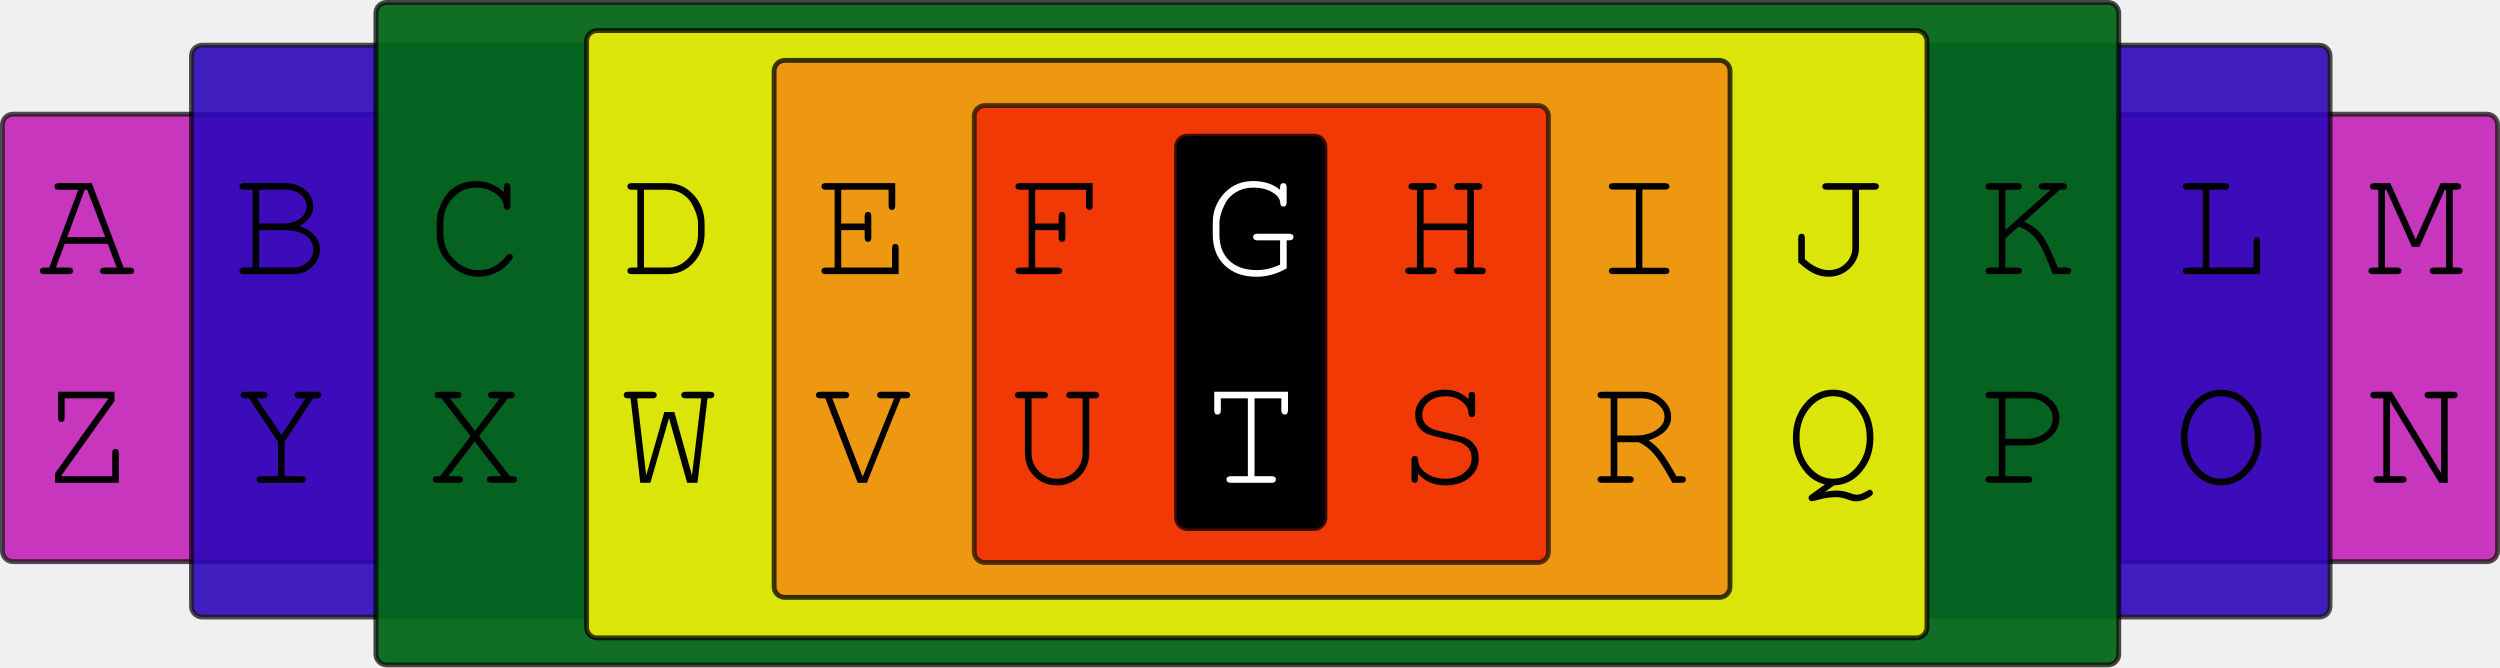
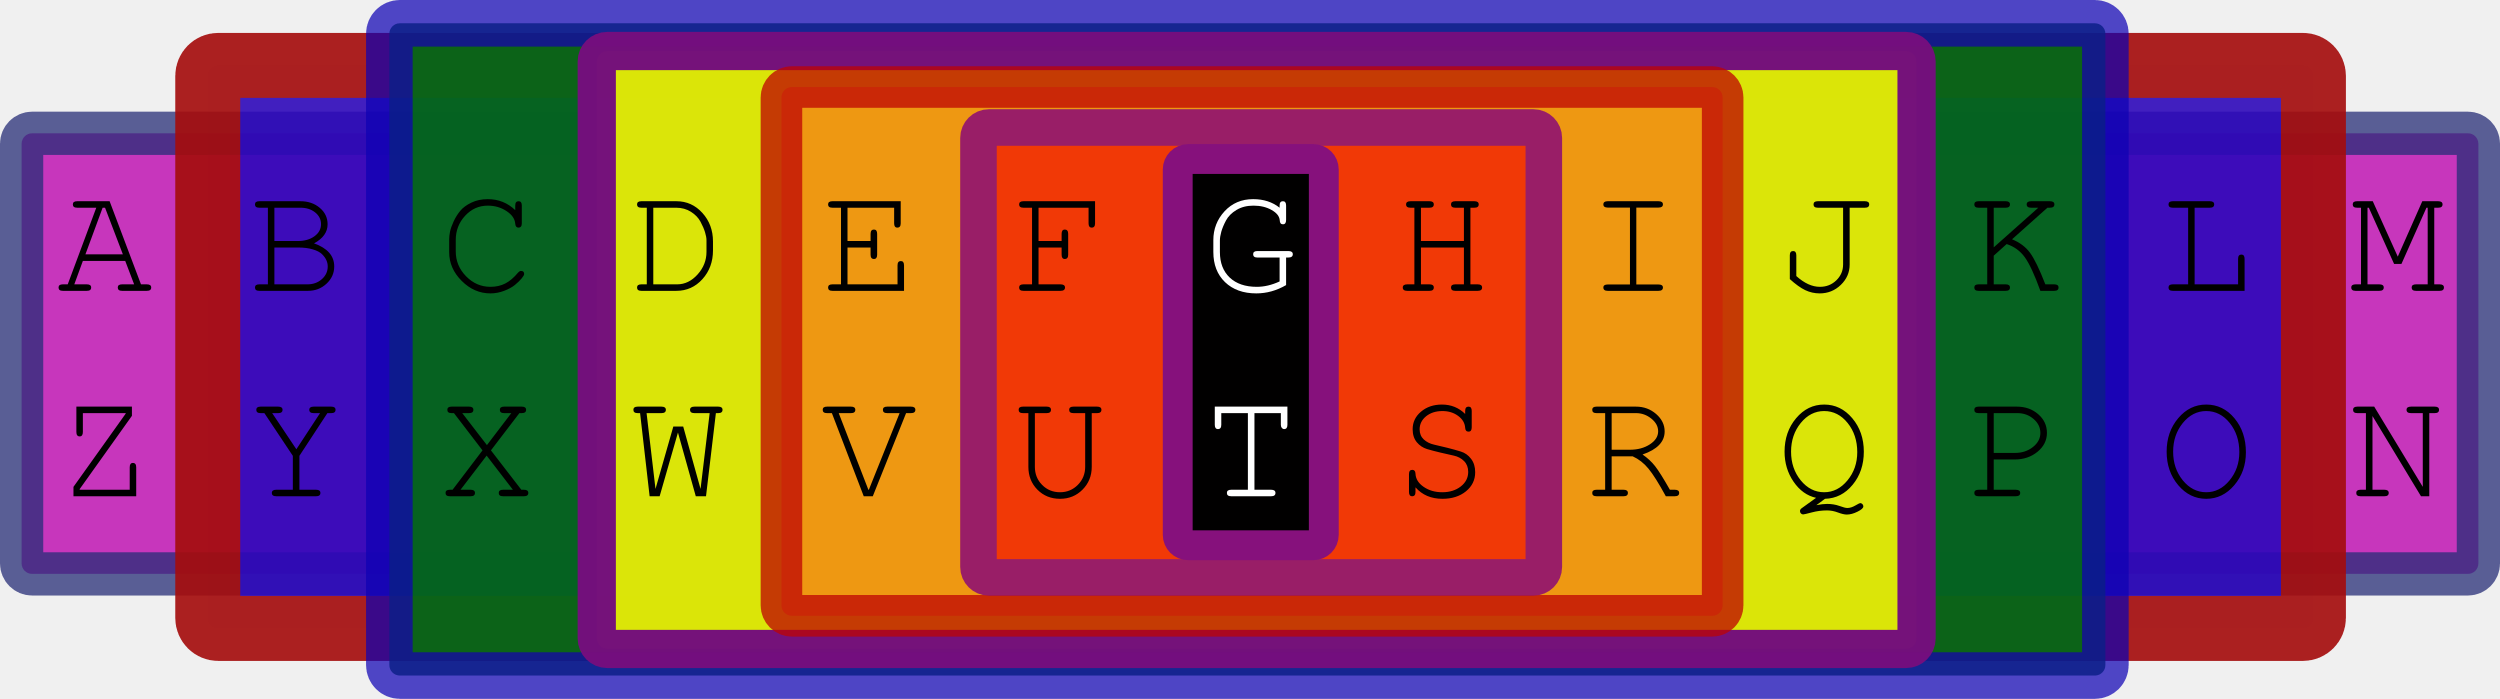
- <svg xmlns="http://www.w3.org/2000/svg" viewBox="0 0 556.631 148.581" version="1.1" id="svg5">
+ <svg xmlns="http://www.w3.org/2000/svg" viewBox="0 0 565.324 158.029" version="1.1" id="svg5">
  <defs id="defs2" />
-   <g id="layer1" transform="translate(-53.4668,-27.59777)">
-     <rect style="opacity:0.916;fill:#bd0bb0;fill-rule:evenodd;stroke:#000000;stroke-width:1.085;stroke-linecap:round;stroke-linejoin:round;stroke-opacity:0.748;fill-opacity:0.882" id="rect19906" width="555.546" height="99.633" x="54.009" y="53.016" ry="2.367" />
-     <rect style="opacity:0.917;fill:#2e07bb;fill-rule:evenodd;stroke:#000000;stroke-width:1.085;stroke-linecap:round;stroke-linejoin:round;stroke-opacity:0.748;fill-opacity:0.969" id="rect19908" width="476.154" height="127.32" x="96.1" y="37.661" ry="2.367" />
-     <rect style="opacity:0.952;fill:#036718;fill-rule:evenodd;stroke:#000000;stroke-width:1.085;stroke-linecap:round;stroke-linejoin:round;stroke-opacity:0.748;fill-opacity:0.988" id="rect19910" width="388.044" height="147.495" x="137.165" y="28.14" ry="2.367" />
-     <rect style="opacity:0.983;fill:#dfe808;fill-rule:evenodd;stroke:#000000;stroke-width:1.085;stroke-linecap:round;stroke-linejoin:round;stroke-opacity:0.748;fill-opacity:0.996" id="rect19912" width="298.447" height="135.213" x="184.064" y="34.407" ry="2.367" />
-     <rect style="opacity:1;fill:#ee9812;fill-rule:evenodd;stroke:#000000;stroke-width:1.085;stroke-linecap:round;stroke-linejoin:round;stroke-opacity:0.748;fill-opacity:1" id="rect19914" width="212.834" height="119.569" x="225.828" y="41.04" ry="2.367" />
-     <rect style="opacity:0.883;fill:#f22d05;fill-rule:evenodd;stroke:#000000;stroke-width:1.085;stroke-linecap:round;stroke-linejoin:round;stroke-opacity:0.748;fill-opacity:1" id="rect19916" width="127.845" height="101.739" x="270.383" y="51.097" ry="2.367" />
-     <rect style="opacity:1;fill:#010000;fill-rule:evenodd;stroke:#000000;stroke-width:1.085;stroke-linecap:round;stroke-linejoin:round;stroke-opacity:0.748;fill-opacity:1" id="rect19918" width="33.033" height="87.34" x="315.438" y="57.924" ry="2.367" />
+   <g id="layer1" transform="translate(-49.12064,-22.87368)">
+     <rect style="opacity:0.916;fill:#bd0bb0;fill-opacity:0.882;fill-rule:evenodd;stroke:#151d6d;stroke-width:9.778;stroke-linecap:round;stroke-linejoin:round;stroke-miterlimit:4;stroke-dasharray:none;stroke-opacity:0.748" id="rect19906" width="555.546" height="99.633" x="54.009" y="53.016" ry="2.367" />
+     <rect style="opacity:0.917;fill:#2e07bb;fill-opacity:0.969;fill-rule:evenodd;stroke:#a40c0c;stroke-width:14.691;stroke-linecap:round;stroke-linejoin:round;stroke-miterlimit:4;stroke-dasharray:none;stroke-opacity:0.996" id="rect19908" width="476.154" height="127.32" x="96.1" y="37.661" ry="2.367" />
+     <rect style="opacity:0.952;fill:#036718;fill-opacity:0.988;fill-rule:evenodd;stroke:#0c00b3;stroke-width:10.534;stroke-linecap:round;stroke-linejoin:round;stroke-miterlimit:4;stroke-dasharray:none;stroke-opacity:0.748" id="rect19910" width="388.044" height="147.495" x="137.165" y="28.14" ry="2.367" />
+     <rect style="opacity:0.983;fill:#dfe808;fill-opacity:0.996;fill-rule:evenodd;stroke:#750e7e;stroke-width:8.644;stroke-linecap:round;stroke-linejoin:round;stroke-miterlimit:4;stroke-dasharray:none;stroke-opacity:0.988" id="rect19912" width="298.447" height="135.213" x="184.064" y="34.407" ry="2.367" />
+     <rect style="opacity:1;fill:#ee9812;fill-opacity:1;fill-rule:evenodd;stroke:#be0303;stroke-width:9.4;stroke-linecap:round;stroke-linejoin:round;stroke-miterlimit:4;stroke-dasharray:none;stroke-opacity:0.748" id="rect19914" width="212.834" height="119.569" x="225.828" y="42.557" ry="2.367" />
+     <rect style="opacity:0.883;fill:#f22d05;fill-opacity:1;fill-rule:evenodd;stroke:#8e0f72;stroke-width:8.266;stroke-linecap:round;stroke-linejoin:round;stroke-miterlimit:4;stroke-dasharray:none;stroke-opacity:1" id="rect19916" width="127.845" height="101.739" x="270.383" y="51.704" ry="2.367" />
+     <rect style="opacity:1;fill:#010000;fill-opacity:1;fill-rule:evenodd;stroke:#86117c;stroke-width:6.754;stroke-linecap:round;stroke-linejoin:round;stroke-miterlimit:4;stroke-dasharray:none;stroke-opacity:1" id="rect19918" width="33.033" height="87.34" x="315.438" y="58.835" ry="2.367" />
    <text xml:space="preserve" style="font-size:36px;line-height:1.25;font-family:sans-serif;stroke-width:0.265" x="62.03" y="88.639" id="text2014">
      <tspan id="tspan2012" style="font-style:normal;font-variant:normal;font-weight:normal;font-stretch:normal;font-size:36px;font-family:FreeMono;-inkscape-font-specification:'FreeMono, Normal';font-variant-ligatures:normal;font-variant-caps:normal;font-variant-numeric:normal;font-variant-east-asian:normal;fill:#000000;fill-opacity:1;stroke-width:0.265" x="62.03" y="88.639">A B C D E F <tspan style="fill:#ffffff;fill-opacity:1" id="tspan12863">G</tspan> H I J K L M</tspan>
      <tspan style="font-style:normal;font-variant:normal;font-weight:normal;font-stretch:normal;font-size:36px;font-family:FreeMono;-inkscape-font-specification:'FreeMono, Normal';font-variant-ligatures:normal;font-variant-caps:normal;font-variant-numeric:normal;font-variant-east-asian:normal;fill:#000000;fill-opacity:1;stroke-width:0.265" x="62.03" y="135.087" id="tspan2018">Z Y X W V U <tspan style="fill:#ffffff;fill-opacity:1" id="tspan13755">T</tspan> S R Q P O N</tspan>
    </text>
  </g>
</svg>
